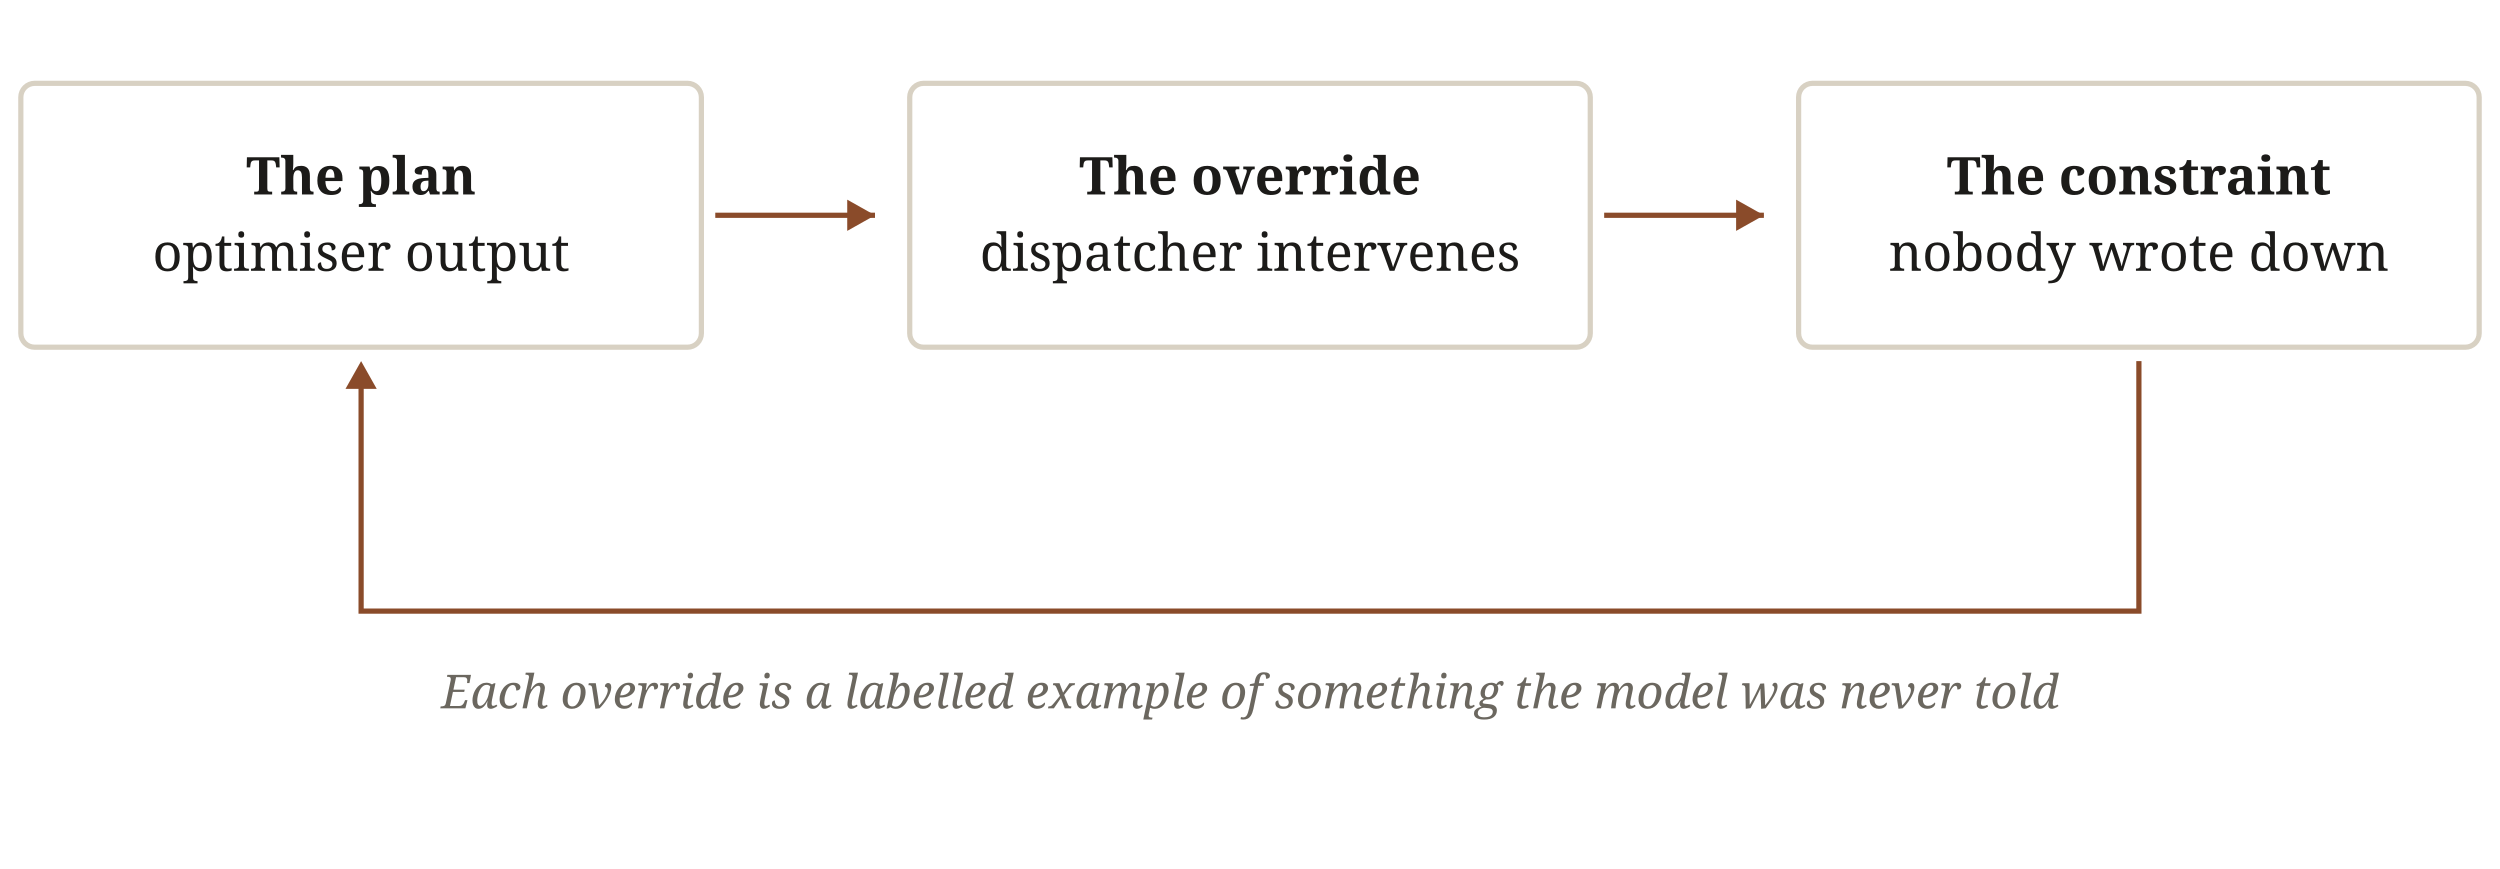
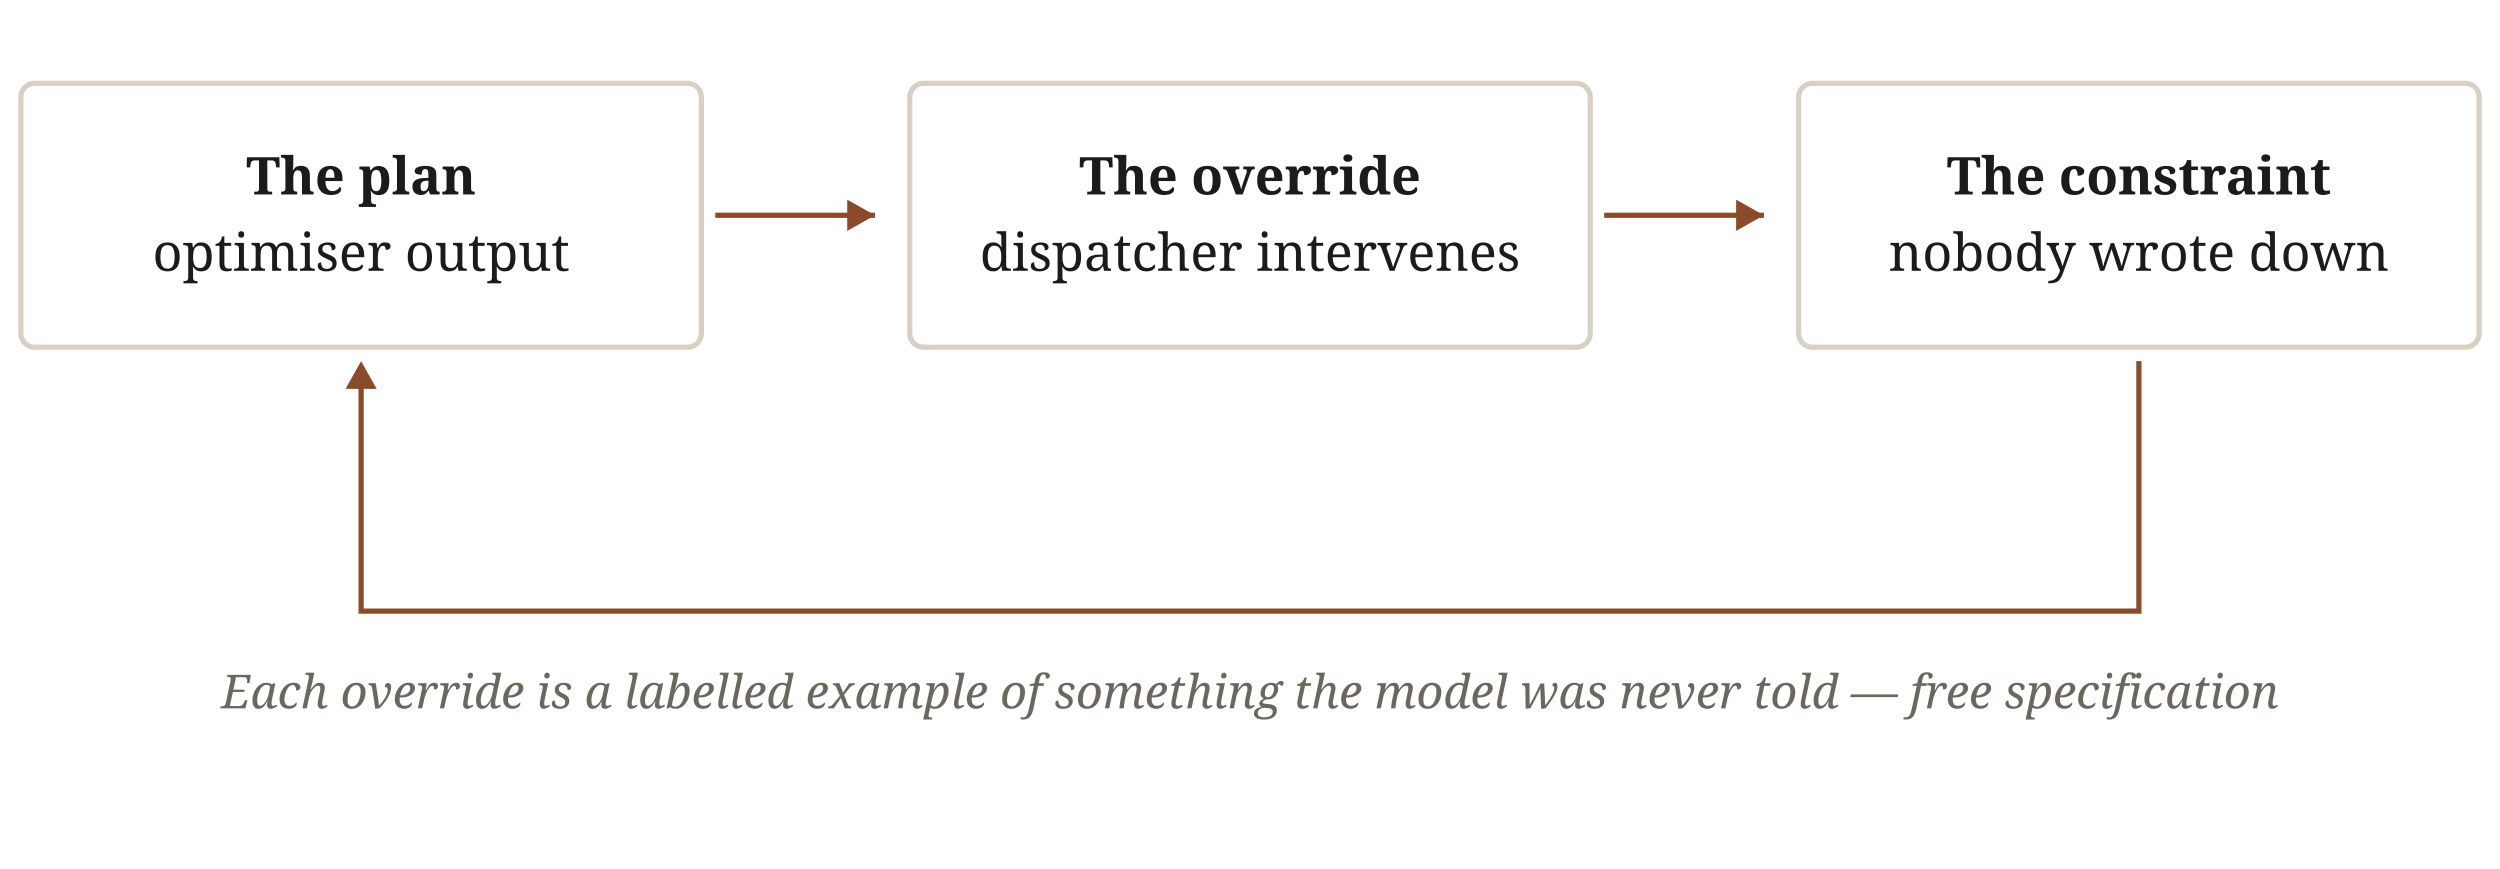
<svg xmlns="http://www.w3.org/2000/svg" viewBox="0 0 720 250" role="img" aria-label="A loop: the optimiser produces a plan, the dispatcher overrides it, the override reveals a constraint nobody wrote down, which feeds back into the plan.">
  <style>
    :root { color-scheme: light dark; }
    .box  { fill: none; stroke: #d8d1c3; stroke-width: 1.5; }
    .txt  { fill: #1c1b19; font: 15px Charter, Georgia, serif; }
    .lead { fill: #1c1b19; font: 600 15px Charter, Georgia, serif; }
    .arr  { stroke: #8a4b2a; stroke-width: 1.5; fill: none; }
    .head { fill: #8a4b2a; }
    .note { fill: #6b675f; font: italic 13.5px Charter, Georgia, serif; }
    @media (prefers-color-scheme: dark) {
      .box  { stroke: #3d3a35; }
      .txt, .lead { fill: #eceae5; }
      .arr  { stroke: #d99b6c; }
      .head { fill: #d99b6c; }
      .note { fill: #9b968c; }
    }
  </style>
  <g>
    <rect class="box" x="6" y="24" width="196" height="76" rx="4" />
    <text class="lead" x="104" y="56" text-anchor="middle">The plan</text>
    <text class="txt" x="104" y="78" text-anchor="middle">optimiser output</text>
    <rect class="box" x="262" y="24" width="196" height="76" rx="4" />
    <text class="lead" x="360" y="56" text-anchor="middle">The override</text>
    <text class="txt" x="360" y="78" text-anchor="middle">dispatcher intervenes</text>
    <rect class="box" x="518" y="24" width="196" height="76" rx="4" />
    <text class="lead" x="616" y="56" text-anchor="middle">The constraint</text>
    <text class="txt" x="616" y="78" text-anchor="middle">nobody wrote down</text>
  </g>
  <g>
    <path class="arr" d="M206 62 H252" />
    <polygon class="head" points="252,62 244,57.5 244,66.5" />
    <path class="arr" d="M462 62 H508" />
    <polygon class="head" points="508,62 500,57.5 500,66.5" />
    <path class="arr" d="M616 104 V176 H104 V110" />
    <polygon class="head" points="104,104 99.5,112 108.5,112" />
  </g>
-   <text class="note" x="360" y="204" text-anchor="middle">Each override is a labelled example of something the model was never told</text>
+   <text class="note" x="360" y="204" text-anchor="middle">Each override is a labelled example of something the model was never told — free specification</text>
</svg>
